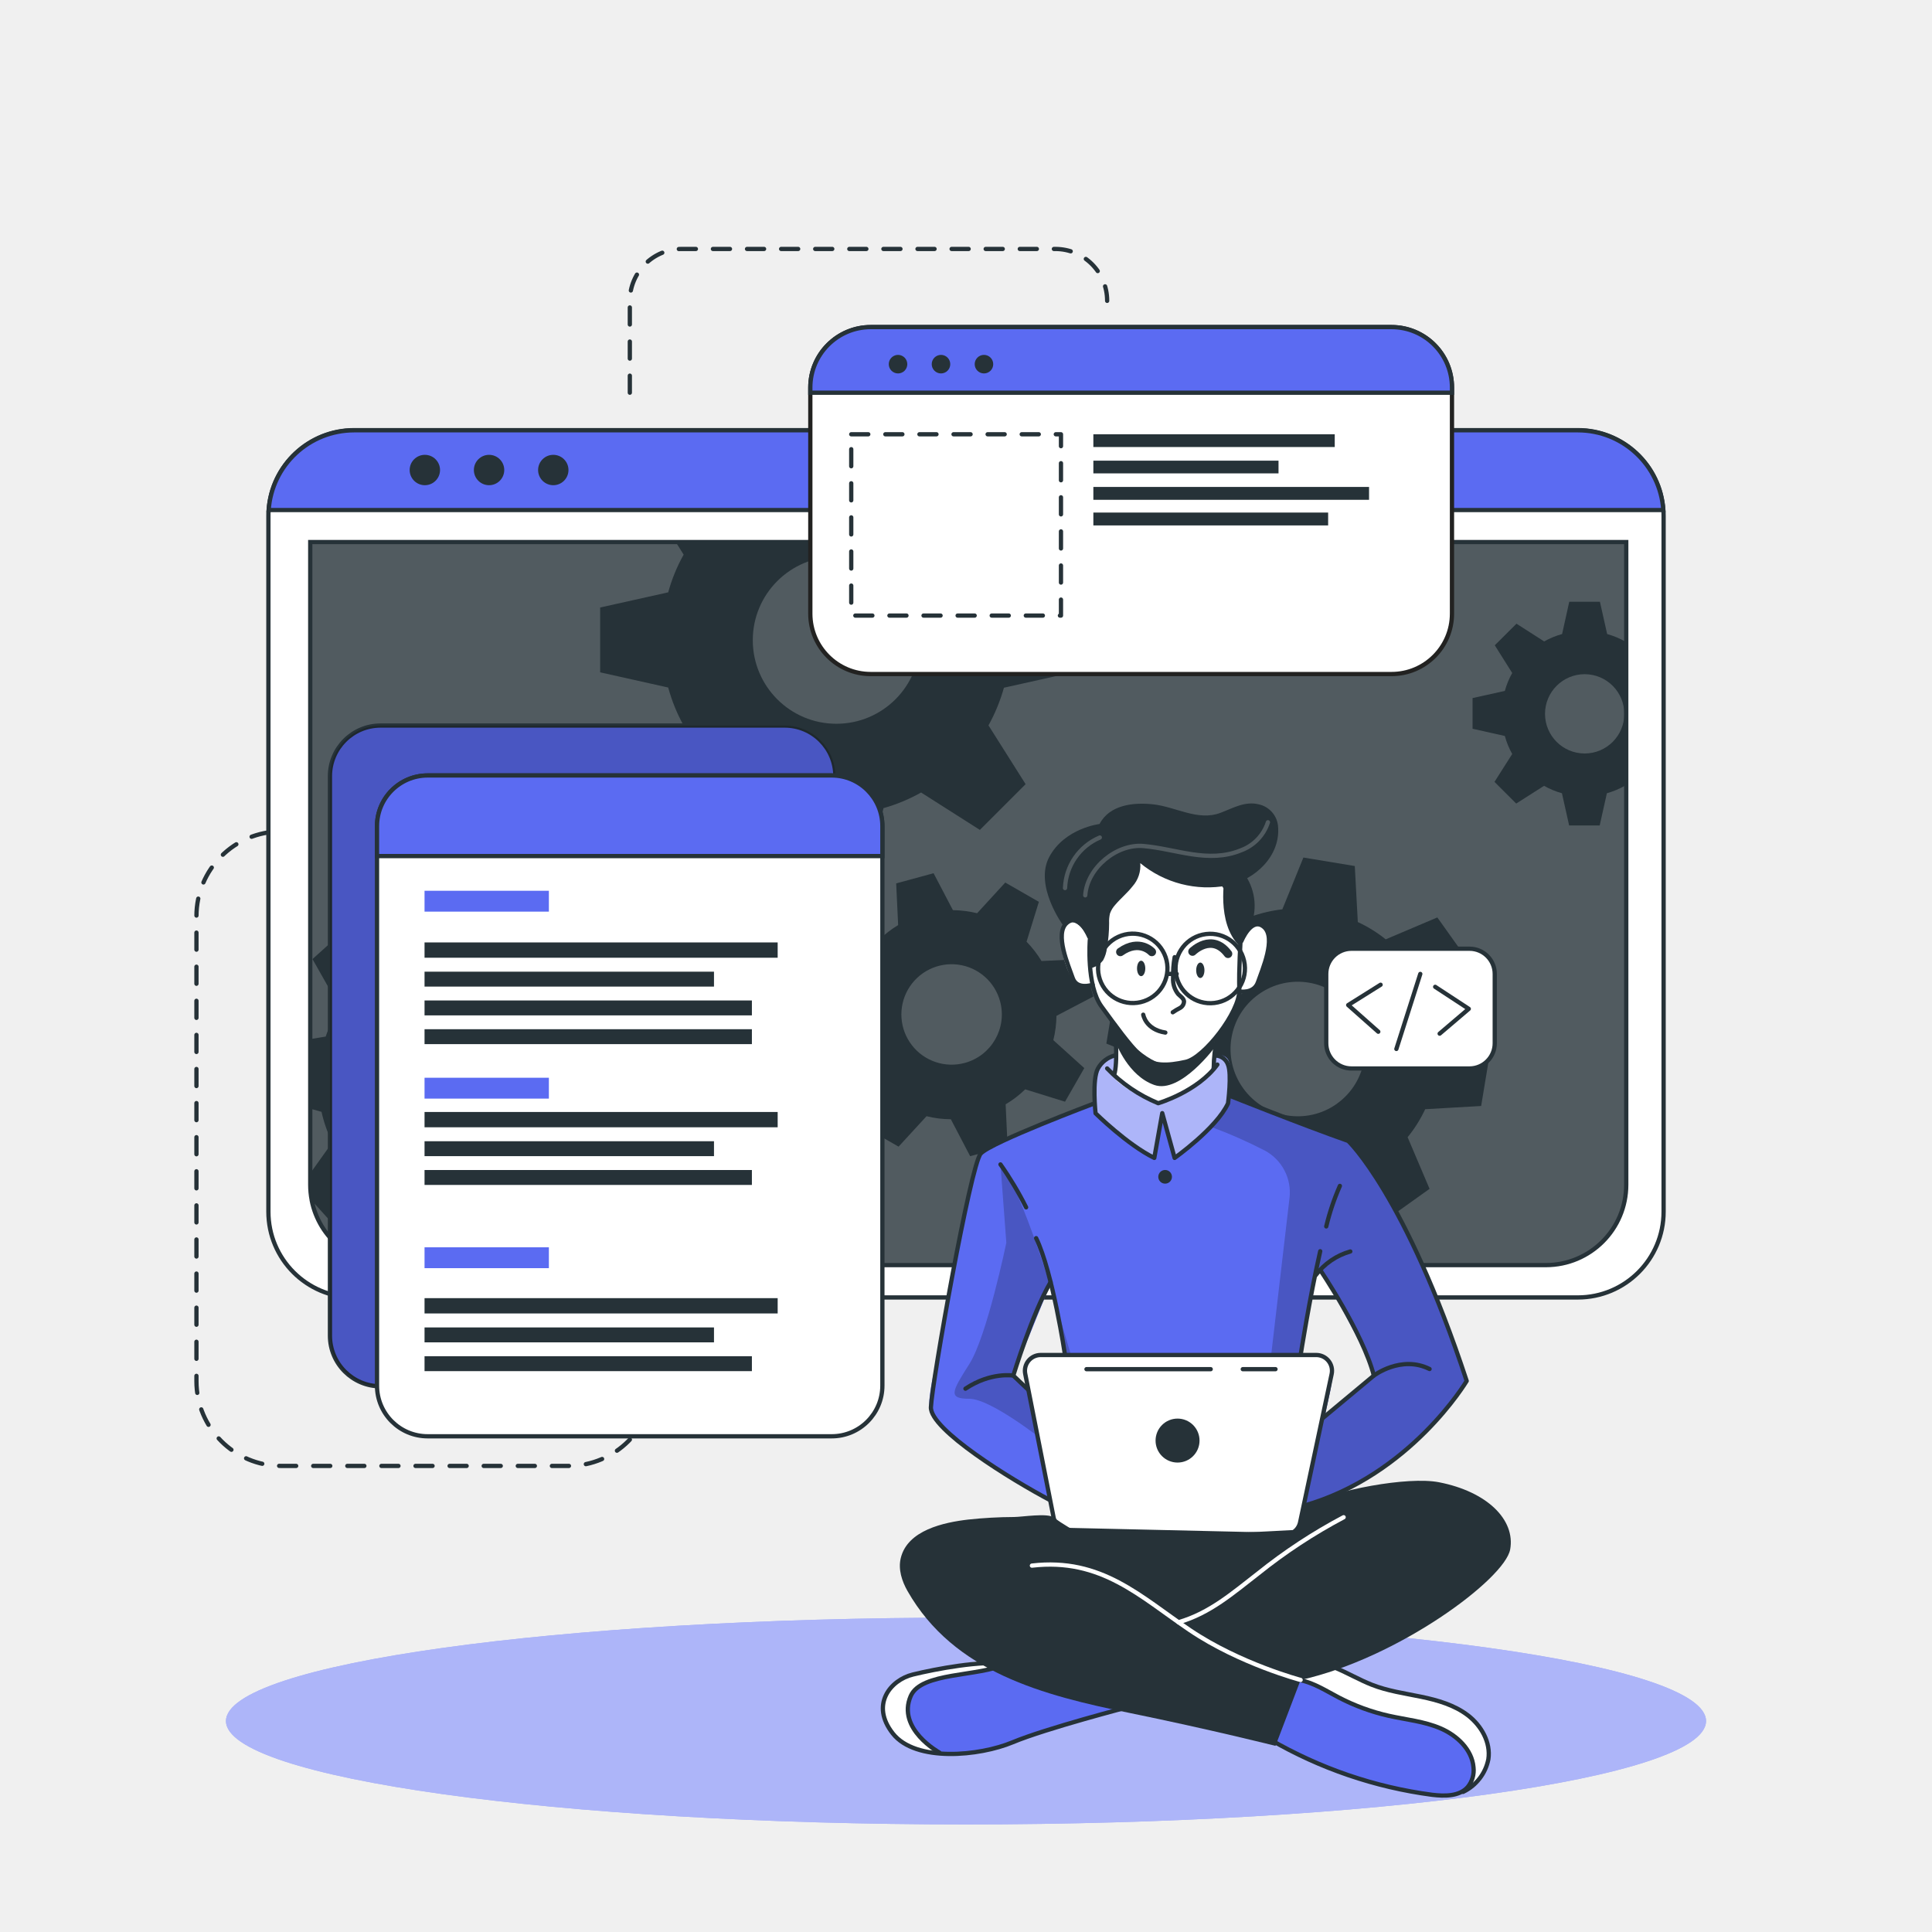
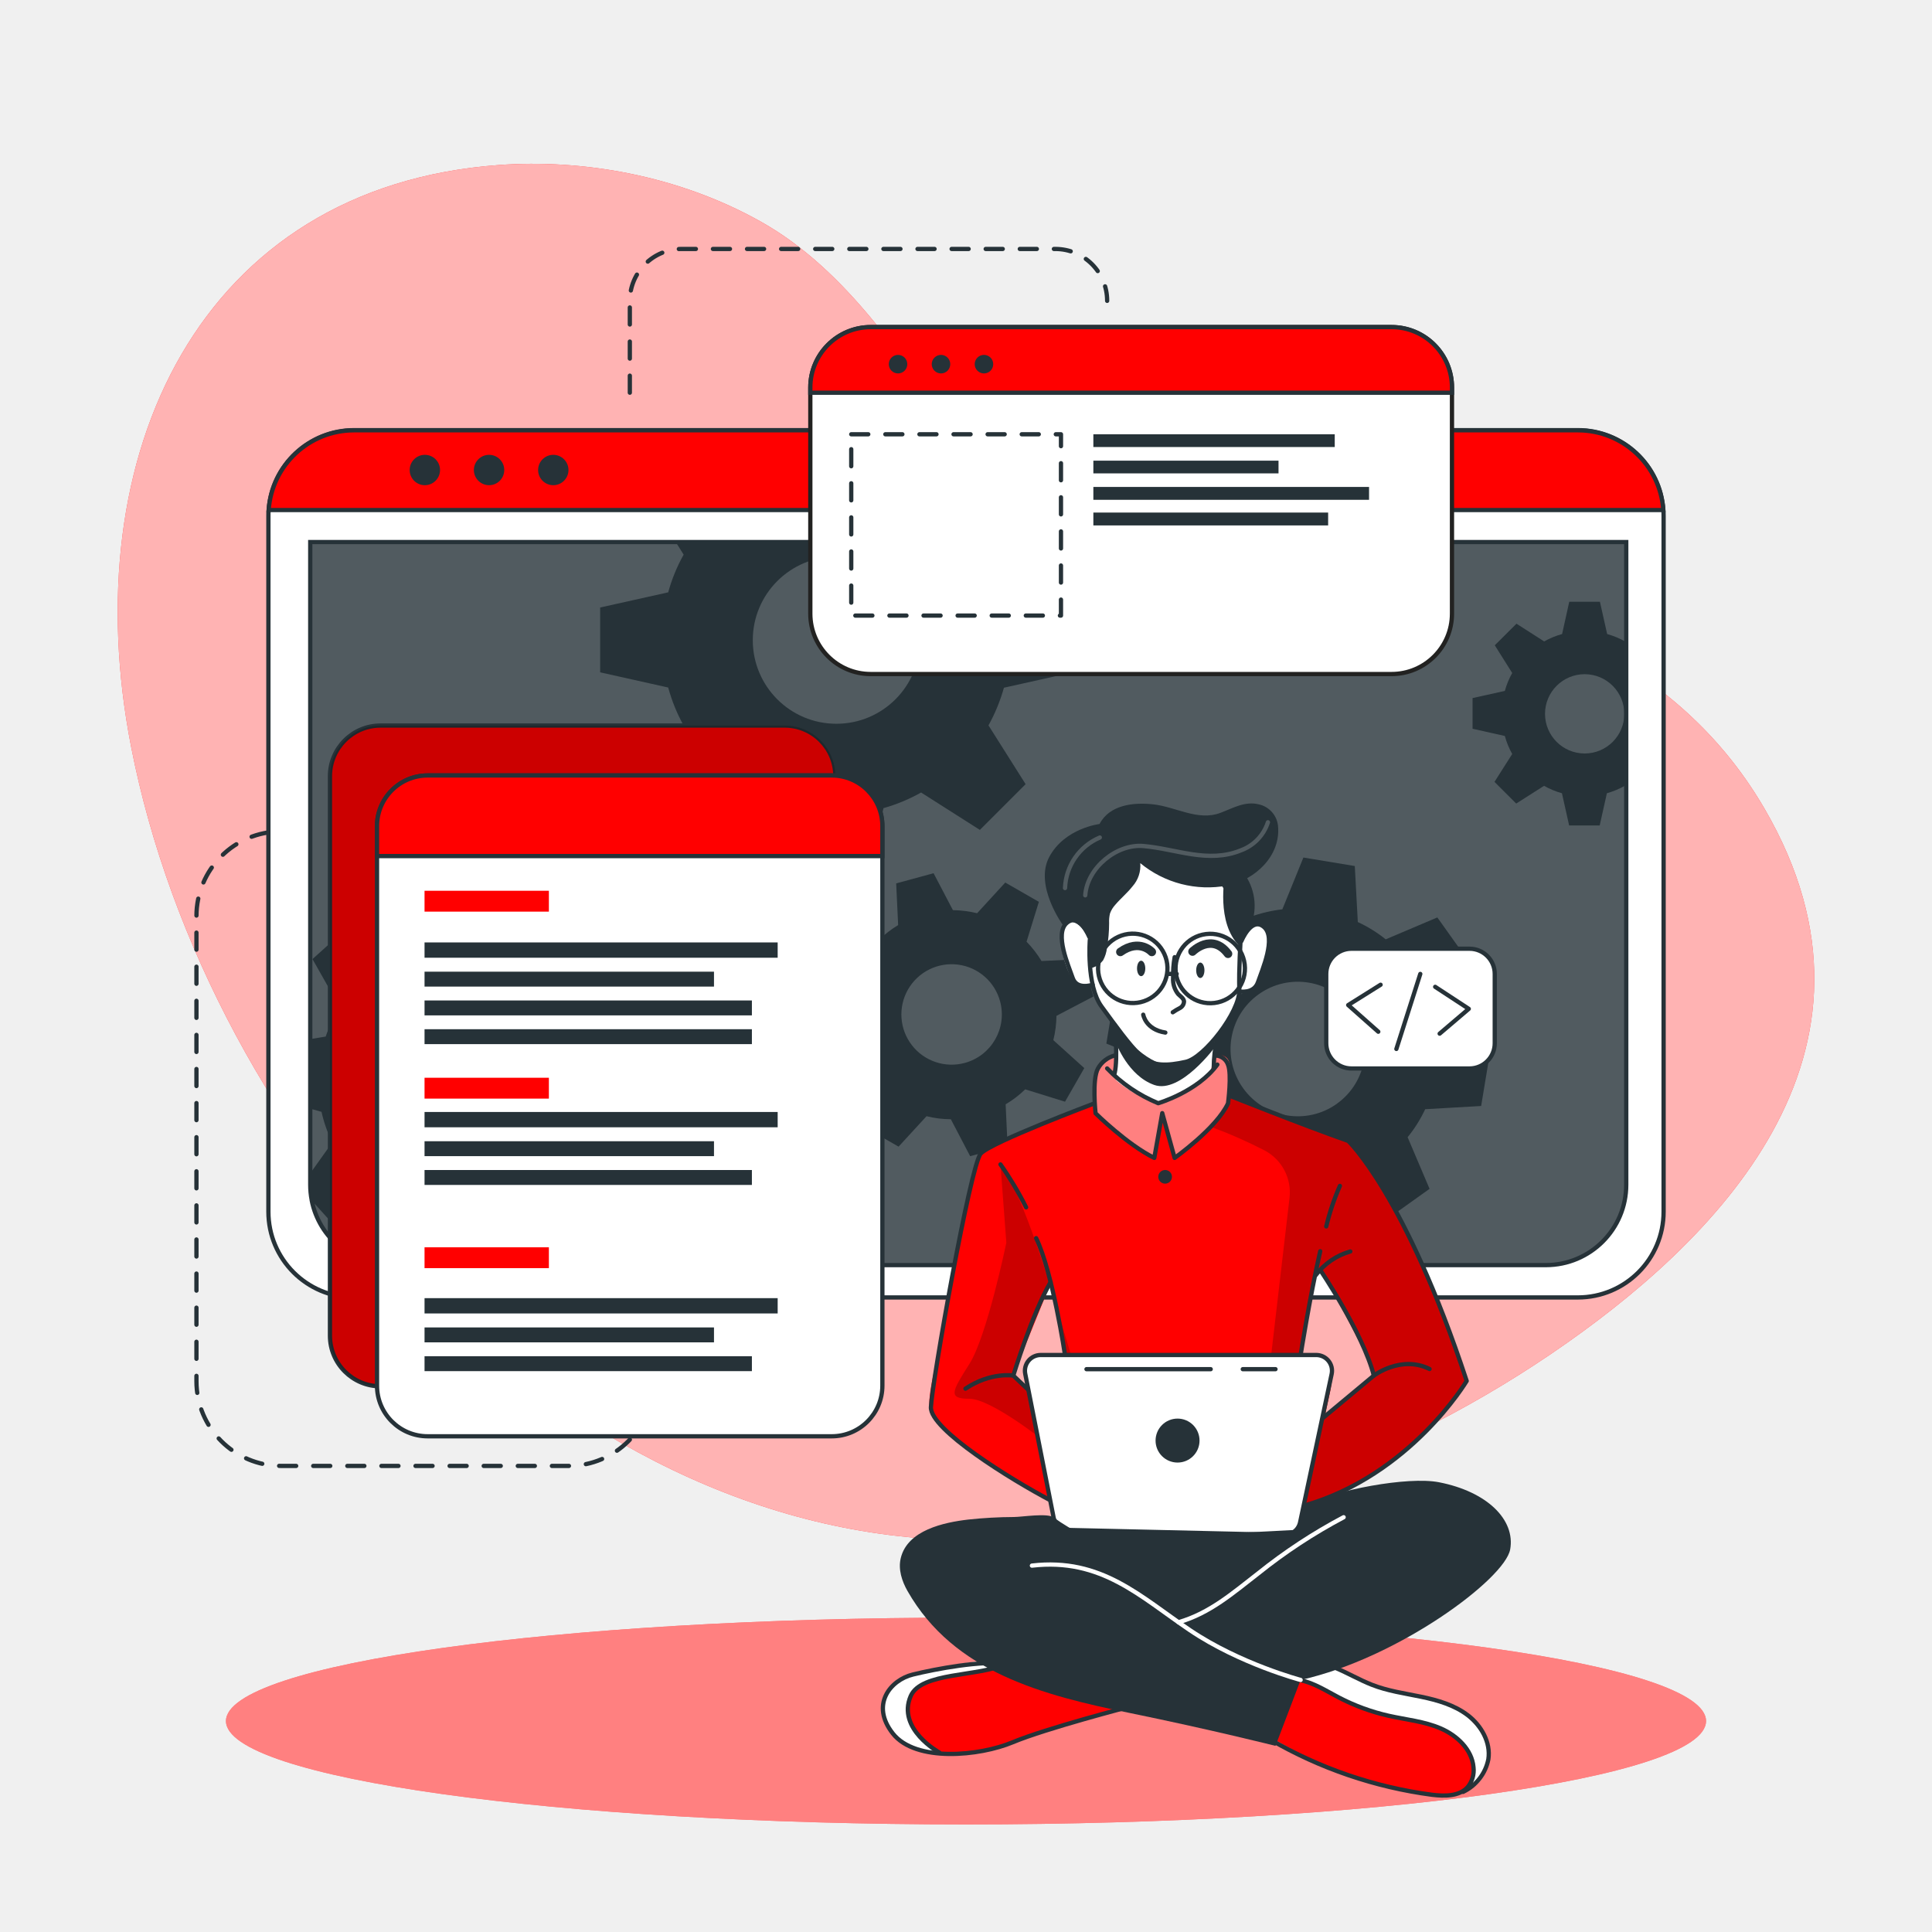
<svg xmlns="http://www.w3.org/2000/svg" viewBox="0 0 500 500">
-   <g id="freepik--Lines--inject-102">
+   <g id="freepik--background-simple--inject-4">
+     <path d="M456.55,209.11c-48.74-83.48-180.95-53.75-207.95-94.35C234.77,94,219.3,69.87,196.86,57.34c-21.39-12-46.19-16.21-67.81-14.63C51.84,48.36,19.11,117.44,33.94,193.3,53.74,294.49,143.44,397.86,250,398.58,305.74,399,359,379,400.7,350.87l.93-.63C443.33,321.85,493.77,272.84,456.55,209.11Z" style="fill:#FF0000" />
+     <path d="M456.55,209.11c-48.74-83.48-180.95-53.75-207.95-94.35C234.77,94,219.3,69.87,196.86,57.34c-21.39-12-46.19-16.21-67.81-14.63C51.84,48.36,19.11,117.44,33.94,193.3,53.74,294.49,143.44,397.86,250,398.58,305.74,399,359,379,400.7,350.87l.93-.63C443.33,321.85,493.77,272.84,456.55,209.11Z" style="fill:#fff;opacity:0.7" />
+   </g>
+   <g id="freepik--Lines--inject-4">
    <path d="M78.19,215.18H72.77a21.93,21.93,0,0,0-21.93,21.93V357.45a21.93,21.93,0,0,0,21.93,21.93h74.36a21.93,21.93,0,0,0,21.93-21.93h0" style="fill:none;stroke:#263238;stroke-linecap:round;stroke-linejoin:round;stroke-width:1.103px;stroke-dasharray:4.412" />
    <path d="M163,101.63V77.86A13.43,13.43,0,0,1,176.4,64.43h96.7a13.43,13.43,0,0,1,13.43,13.43h0" style="fill:none;stroke:#263238;stroke-linecap:round;stroke-linejoin:round;stroke-width:1.103px;stroke-dasharray:4.412" />
  </g>
-   <g id="freepik--Shadow--inject-102">
-     <ellipse cx="250" cy="445.4" rx="191.52" ry="26.76" style="fill:#5B6BF2" />
+   <g id="freepik--Shadow--inject-4">
+     <ellipse cx="250" cy="445.4" rx="191.52" ry="26.76" style="fill:#FF0000" />
    <ellipse cx="250" cy="445.4" rx="191.52" ry="26.76" style="fill:#fff;opacity:0.5" />
  </g>
-   <g id="freepik--Window--inject-102">
+   <g id="freepik--Window--inject-4">
    <path d="M430.54,133.52V313.58a22.2,22.2,0,0,1-22.19,22.2H91.65a22.2,22.2,0,0,1-22.19-22.2V133.52c0-.53,0-1,.07-1.56a22.18,22.18,0,0,1,22.12-20.64h316.7A22.18,22.18,0,0,1,430.47,132C430.52,132.48,430.54,133,430.54,133.52Z" style="fill:#fff;stroke:#263238;stroke-linecap:round;stroke-linejoin:round;stroke-width:1.103px" />
    <path d="M80.26,140.28H420.87a0,0,0,0,1,0,0V306.61a20.8,20.8,0,0,1-20.8,20.8h-299a20.8,20.8,0,0,1-20.8-20.8V140.28a0,0,0,0,1,0,0Z" style="fill:#263238" />
    <path d="M420.88,140.28V306.61a20.69,20.69,0,0,1-20.57,20.8H100.83a20.69,20.69,0,0,1-20.57-20.8V140.28Z" style="fill:#fff;opacity:0.2" />
-     <path d="M430.47,132H69.53a22.18,22.18,0,0,1,22.12-20.64h316.7A22.18,22.18,0,0,1,430.47,132Z" style="fill:#5B6BF2;stroke:#263238;stroke-miterlimit:10;stroke-width:1.103px" />
+     <path d="M430.47,132H69.53a22.18,22.18,0,0,1,22.12-20.64h316.7A22.18,22.18,0,0,1,430.47,132Z" style="fill:#FF0000;stroke:#263238;stroke-miterlimit:10;stroke-width:1.103px" />
    <path d="M113.88,121.64a3.93,3.93,0,1,1-3.93-3.93A3.93,3.93,0,0,1,113.88,121.64Z" style="fill:#263238" />
    <path d="M130.5,121.64a3.93,3.93,0,1,1-3.93-3.93A3.93,3.93,0,0,1,130.5,121.64Z" style="fill:#263238" />
    <circle cx="143.19" cy="121.64" r="3.93" style="fill:#263238" />
    <path d="M420.87,140.28V306.61a20.8,20.8,0,0,1-20.8,20.8h-299a20.8,20.8,0,0,1-20.4-16.76v-.06a21,21,0,0,1-.38-4V140.28Z" style="fill:none;stroke:#263238;stroke-miterlimit:10;stroke-width:1.103px" />
    <path d="M420.55,166a20.94,20.94,0,0,0-4.62-1.91l-1.87-8.35h-7.94l-1.85,8.35a20.25,20.25,0,0,0-4.64,1.91l-7.17-4.59L386.85,167l4.51,7.17a20.35,20.35,0,0,0-1.91,4.64l-8.35,1.85v7.94l8.35,1.87a20,20,0,0,0,1.91,4.66l-4.59,7.22,5.62,5.61,7.21-4.59a20.39,20.39,0,0,0,4.63,1.92l1.86,8.34H414l1.86-8.34a20.78,20.78,0,0,0,4.62-1.92l.37.24V165.8Zm-10.44,29a10.26,10.26,0,1,1,10.26-10.25A10.25,10.25,0,0,1,410.11,195Z" style="fill:#263238" />
    <path d="M277.45,174.05V157.31l-17.6-3.91a45.51,45.51,0,0,0-4-9.77l2.13-3.35h-83.1l2.05,3.26a43,43,0,0,0-4,9.76l-17.61,3.92V174l17.61,3.93a43.65,43.65,0,0,0,4,9.84l-9.67,15.21,11.85,11.84,15.2-9.68a44.38,44.38,0,0,0,9.77,4.05L208,226.74H224.7l3.94-17.59a44.64,44.64,0,0,0,9.74-4.05l15.21,9.68,11.84-11.84-9.61-15.21a45.87,45.87,0,0,0,4-9.75Zm-61,13.26a21.63,21.63,0,1,1,21.63-21.63A21.62,21.62,0,0,1,216.45,187.31Z" style="fill:#263238" />
    <path d="M166.38,289l.71-13.29-13.77-3.88a37.21,37.21,0,0,0-2.82-7.9l8.32-11.68-8.92-9.89-12.46,7a36.51,36.51,0,0,0-7.59-3.63l-2.38-14.12L114.19,231l-3.84,13.81a35,35,0,0,0-7.9,2.8l-11.67-8.31-9.91,8.91,7.06,12.47a35,35,0,0,0-3.64,7.58l-4,.66v18l2.92.82A34.6,34.6,0,0,0,86,295.65l-5.74,8.05.38,6.89v.06l5.93,6.57,12.48-7.05a34.66,34.66,0,0,0,7.61,3.67L109,327.4h0l.11.57,13.28.7.35-1.27h0l3.49-12.53a35.53,35.53,0,0,0,7.94-2.8l11.65,8.3,9.9-8.9-7-12.48a34.53,34.53,0,0,0,3.59-7.57Zm-35.27-20.75a17.2,17.2,0,1,0-1.28,24.28A17.2,17.2,0,0,0,131.11,268.29Z" style="fill:#263238" />
    <path d="M272.6,269.19a27.25,27.25,0,0,0,.81-6.29l9.55-5-2.64-9.69-10.78.5a27.27,27.27,0,0,0-3.87-5l3.19-10.31-8.7-5-7.28,7.94a28.8,28.8,0,0,0-6.27-.8l-5-9.55-9.68,2.63.51,10.79a27.24,27.24,0,0,0-5,3.87l-10.32-3.19-5,8.69,8,7.27a26,26,0,0,0-.79,6.27l-9.57,5,2.64,9.68,10.8-.51a25.39,25.39,0,0,0,3.85,5l-3.21,10.26,8.71,5,7.24-7.88a26.12,26.12,0,0,0,6.29.79l5,9.56,9.68-2.63-.43-9.22-.07-1.58a26.41,26.41,0,0,0,5.06-3.87l10.31,3.2,4.26-7.44.72-1.26Zm-22.87,5.88a13,13,0,1,1,9.1-15.9A13,13,0,0,1,249.73,275.07Z" style="fill:#263238" />
    <path d="M383.32,286.23l2.2-13.3-13.46-5.41a35.27,35.27,0,0,0-1.93-8.3l9.69-10.79-7.84-11-13.36,5.67a35.38,35.38,0,0,0-7.22-4.48l-.78-14.49-13.3-2.2-5.45,13.4a37.15,37.15,0,0,0-8.27,1.95l-10.82-9.69-10.95,7.84,5.68,13.35a36.24,36.24,0,0,0-4.05,6.29c-.15.31-.31.62-.45.93l-14.48.8-2.21,13.28,2.18.88,11.28,4.55a35.18,35.18,0,0,0,1.93,8.26L292,294.63l7.85,11,13.35-5.7a35.06,35.06,0,0,0,7.21,4.52l.75,14.42,13.29,2.2,5.44-13.3a35.13,35.13,0,0,0,8.28-1.94l10.8,9.69,11-7.85-5.68-13.36a34.78,34.78,0,0,0,4.55-7.25Zm-37.3-.6a17.41,17.41,0,1,1,4-24.29A17.41,17.41,0,0,1,346,285.63Z" style="fill:#263238" />
  </g>
-   <g id="freepik--Graphics--inject-102">
-     <rect x="85.39" y="187.77" width="130.8" height="171.01" rx="13.11" style="fill:#5B6BF2;stroke:#263238;stroke-miterlimit:10;stroke-width:1.103px" />
+   <g id="freepik--Graphics--inject-4">
+     <rect x="85.39" y="187.77" width="130.8" height="171.01" rx="13.11" style="fill:#FF0000;stroke:#263238;stroke-miterlimit:10;stroke-width:1.103px" />
    <rect x="85.39" y="187.77" width="130.8" height="171.01" rx="13.11" style="opacity:0.2" />
    <path d="M228.36,213.8V358.59a13.11,13.11,0,0,1-13.11,13.12H110.67a13.11,13.11,0,0,1-13.1-13.12V213.8a13.11,13.11,0,0,1,13.1-13.11H215.25A13.11,13.11,0,0,1,228.36,213.8Z" style="fill:#fff;stroke:#263238;stroke-linecap:round;stroke-linejoin:round;stroke-width:1.103px" />
-     <path d="M228.36,213.8v7.75H97.57V213.8a13.11,13.11,0,0,1,13.1-13.11H215.25A13.11,13.11,0,0,1,228.36,213.8Z" style="fill:#5B6BF2;stroke:#263238;stroke-miterlimit:10;stroke-width:1.103px" />
-     <rect x="109.87" y="230.53" width="32.18" height="5.4" style="fill:#5B6BF2" />
-     <rect x="109.87" y="278.92" width="32.18" height="5.4" style="fill:#5B6BF2" />
-     <rect x="109.87" y="322.8" width="32.18" height="5.4" style="fill:#5B6BF2" />
+     <path d="M228.36,213.8v7.75H97.57V213.8a13.11,13.11,0,0,1,13.1-13.11H215.25A13.11,13.11,0,0,1,228.36,213.8Z" style="fill:#FF0000;stroke:#263238;stroke-miterlimit:10;stroke-width:1.103px" />
+     <rect x="109.87" y="230.53" width="32.18" height="5.4" style="fill:#FF0000" />
+     <rect x="109.87" y="278.92" width="32.18" height="5.4" style="fill:#FF0000" />
+     <rect x="109.87" y="322.8" width="32.18" height="5.4" style="fill:#FF0000" />
    <rect x="109.87" y="243.9" width="91.39" height="3.96" style="fill:#263238" />
    <rect x="109.87" y="251.47" width="74.91" height="3.86" style="fill:#263238" />
    <rect x="109.87" y="258.92" width="84.72" height="3.86" style="fill:#263238" />
    <rect x="109.87" y="266.36" width="84.72" height="3.86" style="fill:#263238" />
    <rect x="109.87" y="287.78" width="91.39" height="3.96" style="fill:#263238" />
    <rect x="109.87" y="295.35" width="74.91" height="3.86" style="fill:#263238" />
    <rect x="109.87" y="302.8" width="84.72" height="3.86" style="fill:#263238" />
    <rect x="109.87" y="335.96" width="91.39" height="3.96" style="fill:#263238" />
    <rect x="109.87" y="343.54" width="74.91" height="3.86" style="fill:#263238" />
    <rect x="109.87" y="350.99" width="84.72" height="3.86" style="fill:#263238" />
    <path d="M375.77,100.29v58.52a15.63,15.63,0,0,1-15.64,15.63H225.35a15.63,15.63,0,0,1-15.64-15.63V100.29a15.65,15.65,0,0,1,15.64-15.64H360.13A15.64,15.64,0,0,1,375.77,100.29Z" style="fill:#fff;stroke:#222221;stroke-miterlimit:10;stroke-width:1.103px" />
-     <path d="M375.77,100.29v1.34H209.71v-1.34a15.65,15.65,0,0,1,15.64-15.64H360.13A15.64,15.64,0,0,1,375.77,100.29Z" style="fill:#5B6BF2;stroke:#263238;stroke-miterlimit:10;stroke-width:1.103px" />
+     <path d="M375.77,100.29v1.34H209.71v-1.34a15.65,15.65,0,0,1,15.64-15.64H360.13A15.64,15.64,0,0,1,375.77,100.29Z" style="fill:#FF0000;stroke:#263238;stroke-miterlimit:10;stroke-width:1.103px" />
    <path d="M234.11,95.94a2.4,2.4,0,1,1,0-3.39A2.41,2.41,0,0,1,234.11,95.94Z" style="fill:#263238" />
    <path d="M245.23,95.94a2.4,2.4,0,1,1,0-3.39A2.41,2.41,0,0,1,245.23,95.94Z" style="fill:#263238" />
    <path d="M256.35,95.94a2.4,2.4,0,1,1,0-3.39A2.41,2.41,0,0,1,256.35,95.94Z" style="fill:#263238" />
    <rect x="220.3" y="112.39" width="54.28" height="46.92" style="fill:none;stroke:#263238;stroke-linecap:round;stroke-linejoin:round;stroke-width:1.103px;stroke-dasharray:4.412" />
    <rect x="282.96" y="112.39" width="62.47" height="3.3" style="fill:#263238" />
    <rect x="282.96" y="119.22" width="47.92" height="3.29" style="fill:#263238" />
    <rect x="282.96" y="126.02" width="71.35" height="3.33" style="fill:#263238" />
    <rect x="282.96" y="132.65" width="60.76" height="3.33" style="fill:#263238" />
    <rect x="343.23" y="245.53" width="43.61" height="30.99" rx="6.53" style="fill:#fff;stroke:#263238;stroke-linecap:round;stroke-linejoin:round;stroke-width:1.103px" />
    <polyline points="357.3 254.85 348.91 260.11 356.7 267.01" style="fill:none;stroke:#263238;stroke-linecap:round;stroke-linejoin:round;stroke-width:1.103px" />
    <polyline points="372.58 267.51 380.12 261.09 371.42 255.39" style="fill:none;stroke:#263238;stroke-linecap:round;stroke-linejoin:round;stroke-width:1.103px" />
    <line x1="361.38" y1="271.47" x2="367.57" y2="252.05" style="fill:none;stroke:#263238;stroke-linecap:round;stroke-linejoin:round;stroke-width:1.103px" />
  </g>
-   <g id="freepik--Character--inject-102">
-     <path d="M296.86,440.47s-29,8.31-33.05,9.75c-3.68,1.3-13.66,4.8-21.15,3.71a15.89,15.89,0,0,1-2.14-.46c-7.59-2.26-11-4.37-12-9.14s2.78-8.29,6.42-10.54,23.38-4.6,23.38-4.6l4.77,1.4h0Z" style="fill:#5B6BF2" />
+   <g id="freepik--Character--inject-4">
+     <path d="M296.86,440.47s-29,8.31-33.05,9.75c-3.68,1.3-13.66,4.8-21.15,3.71a15.89,15.89,0,0,1-2.14-.46c-7.59-2.26-11-4.37-12-9.14s2.78-8.29,6.42-10.54,23.38-4.6,23.38-4.6l4.77,1.4h0Z" style="fill:#FF0000" />
    <path d="M242.66,453.93a15.89,15.89,0,0,1-2.14-.46c-7.59-2.26-11-4.37-12-9.14s2.78-8.29,6.42-10.54,23.38-4.6,23.38-4.6l4.77,1.4c-4.32,2-20.4,3.09-23.91,5.11s-5.2,5.82-3.13,11C237.16,449.4,240.12,452.05,242.66,453.93Z" style="fill:#fff" />
    <path d="M292.5,441.65s-21.78,5.64-30.42,9.25-25.11,5.19-31-2.25-.68-13.86,5.19-15.29,17.74-3.68,24.22-2.77" style="fill:none;stroke:#263238;stroke-linecap:round;stroke-linejoin:round;stroke-width:1.103px" />
    <path d="M243.09,453.54s-11.08-6.08-7.4-14.6c2.72-6.28,17.5-4.92,24.82-8.35" style="fill:none;stroke:#263238;stroke-linecap:round;stroke-linejoin:round;stroke-width:1.103px" />
-     <path d="M385.19,455.28c-.3,3-1.35,5.81-4.35,7.58-2,1.18-4.84,1.88-8.91,1.84-10.17-.13-29.29-7.4-29.29-7.4l-17.9-9.9,9.31-14.73,2.55-4,6.58,1.48s5.45,3.09,10.93,5.55,18.79,3,23.48,6.77S385.7,450.34,385.19,455.28Z" style="fill:#5B6BF2" />
+     <path d="M385.19,455.28c-.3,3-1.35,5.81-4.35,7.58-2,1.18-4.84,1.88-8.91,1.84-10.17-.13-29.29-7.4-29.29-7.4l-17.9-9.9,9.31-14.73,2.55-4,6.58,1.48s5.45,3.09,10.93,5.55,18.79,3,23.48,6.77S385.7,450.34,385.19,455.28Z" style="fill:#FF0000" />
    <path d="M385.19,455.28c-.3,3-1.35,5.81-4.35,7.58a13.39,13.39,0,0,0-.5-8.94c-2-4.49-8.51-8.45-17.07-9.11s-15.11-4.66-18.54-6.45c-2.68-1.39-8.33-4.43-10.68-5.69l2.55-4,6.58,1.48s5.45,3.09,10.93,5.55,18.79,3,23.48,6.77S385.7,450.34,385.19,455.28Z" style="fill:#fff" />
    <path d="M328.71,450.18a112.86,112.86,0,0,0,41.9,14.31c3.26.39,7.05.45,9.23-2a6.82,6.82,0,0,0,1.5-5.11c-.39-4.6-4.26-8.24-8.5-10.07s-8.91-2.25-13.42-3.26a53.38,53.38,0,0,1-12.9-4.72c-3.24-1.69-6.37-3.74-9.94-4.5s-7.82.16-9.73,3.28" style="fill:none;stroke:#263238;stroke-linecap:round;stroke-linejoin:round;stroke-width:1.103px" />
    <path d="M378.64,463.74a11.92,11.92,0,0,0,6.55-8.46c.65-4.33-1.82-8.69-5.29-11.35s-7.82-3.92-12.11-4.81S359.11,437.63,355,436c-6.27-2.46-12.46-7.3-19-5.57" style="fill:none;stroke:#263238;stroke-linecap:round;stroke-linejoin:round;stroke-width:1.103px" />
-     <path d="M348.91,295.26l-30.29-11.52-.38-.15s.11-.8.2-2c.19-2.42.29-6.36-.85-7.69-1.69-2-6.47-.32-11.14-2.46s-13.3,1.69-13.3,1.69-6.24-1.15-9,3.35c-1.4,3.63-.92,9-.92,9l-.57.2c-3.61,1.35-23.25,8.74-27.4,11.71-4.59,3.25-9.67,36.62-11.3,46.42s-4.53,18.63-3.06,22,22.57,19.62,34.71,23.81,55.19,3,55.19,3,.7-.19,1.95-.59c7.28-2.34,33.11-12,46.82-34.68C379.59,357.39,366.31,313.86,348.91,295.26Zm-81.84,56.13c-2.23,1.58-1,7.7-1,7.7l-3.79-3.34,9.52-23.41,4.06,18S269.3,349.82,267.07,351.39Zm76.16,14.87c-1.05.54,3-10.71,1.08-13.26s-7.71-2.31-7.71-2.31l.49-3.07,3.43-17.6,1.14-1.35s11.78,20.19,13.89,27.31C355.55,356,342.71,366.26,343.23,366.26Z" style="fill:#5B6BF2" />
+     <path d="M348.91,295.26l-30.29-11.52-.38-.15s.11-.8.2-2c.19-2.42.29-6.36-.85-7.69-1.69-2-6.47-.32-11.14-2.46s-13.3,1.69-13.3,1.69-6.24-1.15-9,3.35c-1.4,3.63-.92,9-.92,9l-.57.2c-3.61,1.35-23.25,8.74-27.4,11.71-4.59,3.25-9.67,36.62-11.3,46.42s-4.53,18.63-3.06,22,22.57,19.62,34.71,23.81,55.19,3,55.19,3,.7-.19,1.95-.59c7.28-2.34,33.11-12,46.82-34.68C379.59,357.39,366.31,313.86,348.91,295.26Zm-81.84,56.13c-2.23,1.58-1,7.7-1,7.7l-3.79-3.34,9.52-23.41,4.06,18S269.3,349.82,267.07,351.39Zm76.16,14.87c-1.05.54,3-10.71,1.08-13.26s-7.71-2.31-7.71-2.31l.49-3.07,3.43-17.6,1.14-1.35s11.78,20.19,13.89,27.31C355.55,356,342.71,366.26,343.23,366.26Z" style="fill:#FF0000" />
    <path d="M291.72,222.25l-15.64,16.6s-2.15,1.91-1.3,6.72,2.85,9,4.36,9.28a21.37,21.37,0,0,0,3.62.32s3.35,7.26,5.73,10.11c0,0,.82,11.21.38,14.32,0,0,5.62,4.91,10.91,5.53s13.46-7.48,13.46-7.48l2-9.92s4.8-7.28,5.12-9.22,2.52-1.44,3.6-2.4,3.57-5.23,4-9.27.44-8.68-4.25-7.32c-4.07-1.09-1.52-9.69-1.52-9.69l-7.15-6.3Z" style="fill:#fff" />
    <path d="M318.62,283.74a17.67,17.67,0,0,1-.81,1.81c-2.58,4.86-13.82,14.13-13.82,14.13l-3.4-10.45-1.86,10.45c-3.75-1.64-15.19-11.55-15.19-11.55s-.39-.93-.86-2.38l.57-.2s-.48-5.41.92-9c2.74-4.5,9-3.35,9-3.35s8.63-3.83,13.3-1.69,9.45.48,11.14,2.46.65,9.66.65,9.66Z" style="fill:#fff;opacity:0.5" />
    <path d="M348.91,295.26l-30.29-11.52-.38-.15s.11-.8.2-2l-.63,3.93-4.48,6.08a124,124,0,0,1,14,6.16A12.28,12.28,0,0,1,333.73,310l-5.58,47.75-2.29,27.11,6.91,7.17c7.28-2.34,33.11-12,46.82-34.68C379.59,357.39,366.31,313.86,348.91,295.26Zm-5.68,71c-1.05.54,3-10.71,1.08-13.26s-7.71-2.31-7.71-2.31l.49-3.07,3.43-17.6,1.14-1.35s11.78,20.19,13.89,27.31C355.55,356,342.71,366.26,343.23,366.26Z" style="opacity:0.2" />
    <path d="M277.87,353l-4.71-15.74s-8.45-28.81-14.24-35.91l1.52,20.26s-5,24.2-9.57,31.39-5.59,9,0,9,19.2,10.84,19.2,10.84l-1.05-9ZM266,359.09l-3.79-3.34,9.52-23.41,4.06,18s-6.52-.49-8.75,1.08S266,359.09,266,359.09Z" style="opacity:0.2" />
    <path d="M288.49,265.28s.86,8.49,0,12.37" style="fill:none;stroke:#263238;stroke-linecap:round;stroke-linejoin:round;stroke-width:1.103px" />
    <path d="M314.11,276.51a36.53,36.53,0,0,1,.94-8.11" style="fill:none;stroke:#263238;stroke-linecap:round;stroke-linejoin:round;stroke-width:1.103px" />
    <path d="M316.38,228.58s5.14,6.45,4.87,11.33-.65,10.66-.52,16.32-9.09,17.52-13.83,18.57-8.82,1.32-11.85-1.71-6.06-7.24-10-12.64-3-17.25-3-17.25" style="fill:none;stroke:#263238;stroke-linecap:round;stroke-linejoin:round;stroke-width:1.103px" />
    <path d="M304,247.71a26.82,26.82,0,0,0-.4,5.37,6.05,6.05,0,0,0,1.32,4.2c.57.58,1.39,1.05,1.5,1.85a2,2,0,0,1-1.06,1.75,15.55,15.55,0,0,0-1.85,1.1" style="fill:none;stroke:#263238;stroke-linecap:round;stroke-linejoin:round;stroke-width:1.103px" />
    <path d="M295.87,262.6s.59,3.83,5.72,4.63" style="fill:none;stroke:#263238;stroke-linecap:round;stroke-linejoin:round;stroke-width:1.103px" />
    <path d="M296.4,250.63c0,1.11-.48,2-1.07,2s-1.07-.89-1.07-2,.48-2,1.07-2S296.4,249.53,296.4,250.63Z" style="fill:#263238" />
    <path d="M311.71,251.11c0,1.11-.48,2-1.07,2s-1.07-.9-1.07-2,.48-2,1.07-2S311.71,250,311.71,251.11Z" style="fill:#263238" />
    <path d="M308.62,246.26s5-5,9.19.58" style="fill:none;stroke:#263238;stroke-linecap:round;stroke-linejoin:round;stroke-width:2.206px" />
    <path d="M298.09,246.36s-3.16-3.54-8.14,0" style="fill:none;stroke:#263238;stroke-linecap:round;stroke-linejoin:round;stroke-width:2.206px" />
    <path d="M288.87,270s3.05,8.4,9.86,10.79,15.85-10,15.85-10l-.47-1.61s-5.93,7.7-12.52,6.39-13.1-10.25-13.1-10.25Z" style="fill:#263238" />
    <path d="M282.76,254.85s-4.06,1.43-5.14-1.73-4.78-11.49-1.54-14.27,5.84,3.67,5.84,3.67" style="fill:none;stroke:#263238;stroke-linecap:round;stroke-linejoin:round;stroke-width:1.103px" />
    <path d="M320.72,256.57s3.77.76,4.85-2.4,4.78-11.49,1.54-14.27-5.84,3.67-5.84,3.67" style="fill:none;stroke:#263238;stroke-linecap:round;stroke-linejoin:round;stroke-width:1.103px" />
    <path d="M281.92,250.63a5.62,5.62,0,0,0,3.56-2.1,8.74,8.74,0,0,0,1-3.19,37.59,37.59,0,0,0,.56-6.44,8.81,8.81,0,0,1,.23-2.51,6.6,6.6,0,0,1,1.36-2.23c1.41-1.66,3.12-3.06,4.47-4.78a8,8,0,0,0,2-6,27.45,27.45,0,0,0,22.47,5.81c7.15-1.4,14-7.67,13.17-15.55a6.37,6.37,0,0,0-5-5.48c-3.53-.88-6.7,1-9.9,2.21-5.83,2.2-11.54-1.58-17.43-2.21-5-.55-11.23.08-13.85,5.09,0,0-9,1.06-13,8.5s3.57,17.73,3.57,17.73,3-3.68,6.93,3.76Z" style="fill:#263238" />
    <path d="M317,226.68s-2.34,12.2,3.77,18.11c0,0,1.34-3.67,2.69-4.57a14.13,14.13,0,0,0-1.07-13.54C317.87,219.58,317,226.68,317,226.68Z" style="fill:#263238" />
    <path d="M328.14,212.8a11.49,11.49,0,0,1-7,7.27c-8.48,3.46-16.71-.37-25.21-1.12-6.93-.62-14.58,5.64-15.07,12.76" style="fill:none;stroke:#fff;stroke-linecap:round;stroke-linejoin:round;stroke-width:1.103px;opacity:0.2" />
    <path d="M275.63,229.83a14.81,14.81,0,0,1,9-13.08" style="fill:none;stroke:#fff;stroke-linecap:round;stroke-linejoin:round;stroke-width:1.103px;opacity:0.2" />
    <path d="M286.53,276.51a38.71,38.71,0,0,0,13.21,9s10.15-2.95,15.31-10" style="fill:none;stroke:#263238;stroke-linecap:round;stroke-linejoin:round;stroke-width:1.103px" />
    <circle cx="293.15" cy="250.63" r="8.98" transform="translate(-77.79 145.02) rotate(-24.64)" style="fill:none;stroke:#263238;stroke-linecap:round;stroke-linejoin:round;stroke-width:1.103px" />
    <circle cx="313.22" cy="250.63" r="8.98" transform="translate(-28.22 40.06) rotate(-7)" style="fill:none;stroke:#263238;stroke-linecap:round;stroke-linejoin:round;stroke-width:1.103px" />
    <path d="M288.49,273.16a7,7,0,0,0-4.33,3.35c-1.59,2.8-.63,11.61-.63,11.61s8.21,8.12,15.2,11.55l2.06-11.59,3.2,11.59s10.82-7.65,13.82-14.12c0,0,1-7.55,0-10a3.47,3.47,0,0,0-3.23-2.37" style="fill:none;stroke:#263238;stroke-linecap:round;stroke-linejoin:round;stroke-width:1.103px" />
    <path d="M275.63,350.7s-3.21-21.5-7.48-30.27" style="fill:none;stroke:#263238;stroke-linecap:round;stroke-linejoin:round;stroke-width:1.103px" />
    <path d="M258.92,301.35a87,87,0,0,1,6.64,11.11" style="fill:none;stroke:#263238;stroke-linecap:round;stroke-linejoin:round;stroke-width:1.103px" />
    <path d="M343.23,317.4a62.1,62.1,0,0,1,3.53-10.49" style="fill:none;stroke:#263238;stroke-linecap:round;stroke-linejoin:round;stroke-width:1.103px" />
    <path d="M336.6,350.7s2.31-14.74,5.07-26.88" style="fill:none;stroke:#263238;stroke-linecap:round;stroke-linejoin:round;stroke-width:1.103px" />
    <path d="M340.52,330a17,17,0,0,1,8.94-6.12" style="fill:none;stroke:#263238;stroke-linecap:round;stroke-linejoin:round;stroke-width:1.103px" />
    <path d="M318.25,283.59s18.63,7.45,30.66,11.68c0,0,14.8,13.91,30.67,62.12,0,0-14.54,24.46-42.2,32.3" style="fill:none;stroke:#263238;stroke-linecap:round;stroke-linejoin:round;stroke-width:1.103px" />
    <path d="M342.18,367.13,355.55,356s7.07-5.37,14.42-1.7" style="fill:none;stroke:#263238;stroke-linecap:round;stroke-linejoin:round;stroke-width:1.103px" />
    <path d="M341.67,328.67S352.72,345,355.55,356" style="fill:none;stroke:#263238;stroke-linecap:round;stroke-linejoin:round;stroke-width:1.103px" />
    <path d="M266.15,359.71,262.24,356s-5.8-1-12.38,3.39" style="fill:none;stroke:#263238;stroke-linecap:round;stroke-linejoin:round;stroke-width:1.103px" />
    <path d="M262.24,356s4.86-16,9.65-24.19" style="fill:none;stroke:#263238;stroke-linecap:round;stroke-linejoin:round;stroke-width:1.103px" />
    <path d="M283.25,285.55s-26.81,10.06-29.44,13-12.62,59.19-12.89,65.63c-.23,5.76,20.65,18.69,31,24.14" style="fill:none;stroke:#263238;stroke-linecap:round;stroke-linejoin:round;stroke-width:1.103px" />
    <path d="M303.3,304.56a1.77,1.77,0,1,1-1.77-1.77A1.76,1.76,0,0,1,303.3,304.56Z" style="fill:#263238" />
    <path d="M334.32,398.78h-61a1.43,1.43,0,0,1-1.43-1.43h0a1.43,1.43,0,0,1,1.43-1.43h61a1.43,1.43,0,0,1,1.43,1.43h0A1.43,1.43,0,0,1,334.32,398.78Z" style="fill:#263238" />
    <path d="M336.46,394l8.17-38.4a4.08,4.08,0,0,0-4-4.93h-71.3a4.08,4.08,0,0,0-4,4.88l7.33,37.12a4.08,4.08,0,0,0,3.91,3.29l55.79,1.28A4.1,4.1,0,0,0,336.46,394Z" style="fill:#fff;stroke:#263238;stroke-linecap:round;stroke-linejoin:round;stroke-width:1.103px" />
    <path d="M310.44,372.83a5.69,5.69,0,1,1-5.69-5.7A5.69,5.69,0,0,1,310.44,372.83Z" style="fill:#263238" />
    <line x1="321.63" y1="354.34" x2="330.1" y2="354.34" style="fill:none;stroke:#263238;stroke-linecap:round;stroke-linejoin:round;stroke-width:1.103px" />
    <line x1="281.18" y1="354.34" x2="313.33" y2="354.34" style="fill:none;stroke:#263238;stroke-linecap:round;stroke-linejoin:round;stroke-width:1.103px" />
    <path d="M336.6,434.77l-6.5,17.06s-16.58-4.18-37.81-8.53c-22.21-4.55-45.4-10.44-57.43-31.55-1.46-2.57-2.44-5.61-1.75-8.49,1.73-7.29,11.22-9.27,17.47-10a113.92,113.92,0,0,1,11.83-.66c2,0,8.65-1.09,10.26.1a47.14,47.14,0,0,0,7.71,4.57c3.55,1.51,55.37-1.35,55.37-1.35a18.59,18.59,0,0,0,1.63-6.23c8.15-4.14,27-7.64,35-6.09,12.53,2.43,19.84,9.74,18.45,17.4S361.76,429.2,336.6,434.77Z" style="fill:#263238" />
    <path d="M336.6,434.77s-15.77-4.18-28.65-12.88-22.94-18.8-40.89-16.71" style="fill:none;stroke:#fff;stroke-linecap:round;stroke-linejoin:round;stroke-width:1.103px" />
    <path d="M305,419.84c8.14-2.34,14.11-7.61,20.64-12.66a139.62,139.62,0,0,1,22.09-14.52" style="fill:none;stroke:#fff;stroke-linecap:round;stroke-linejoin:round;stroke-width:1.103px" />
    <line x1="302.13" y1="252.05" x2="304.52" y2="252.05" style="fill:none;stroke:#263238;stroke-linecap:round;stroke-linejoin:round;stroke-width:1.103px" />
  </g>
</svg>
